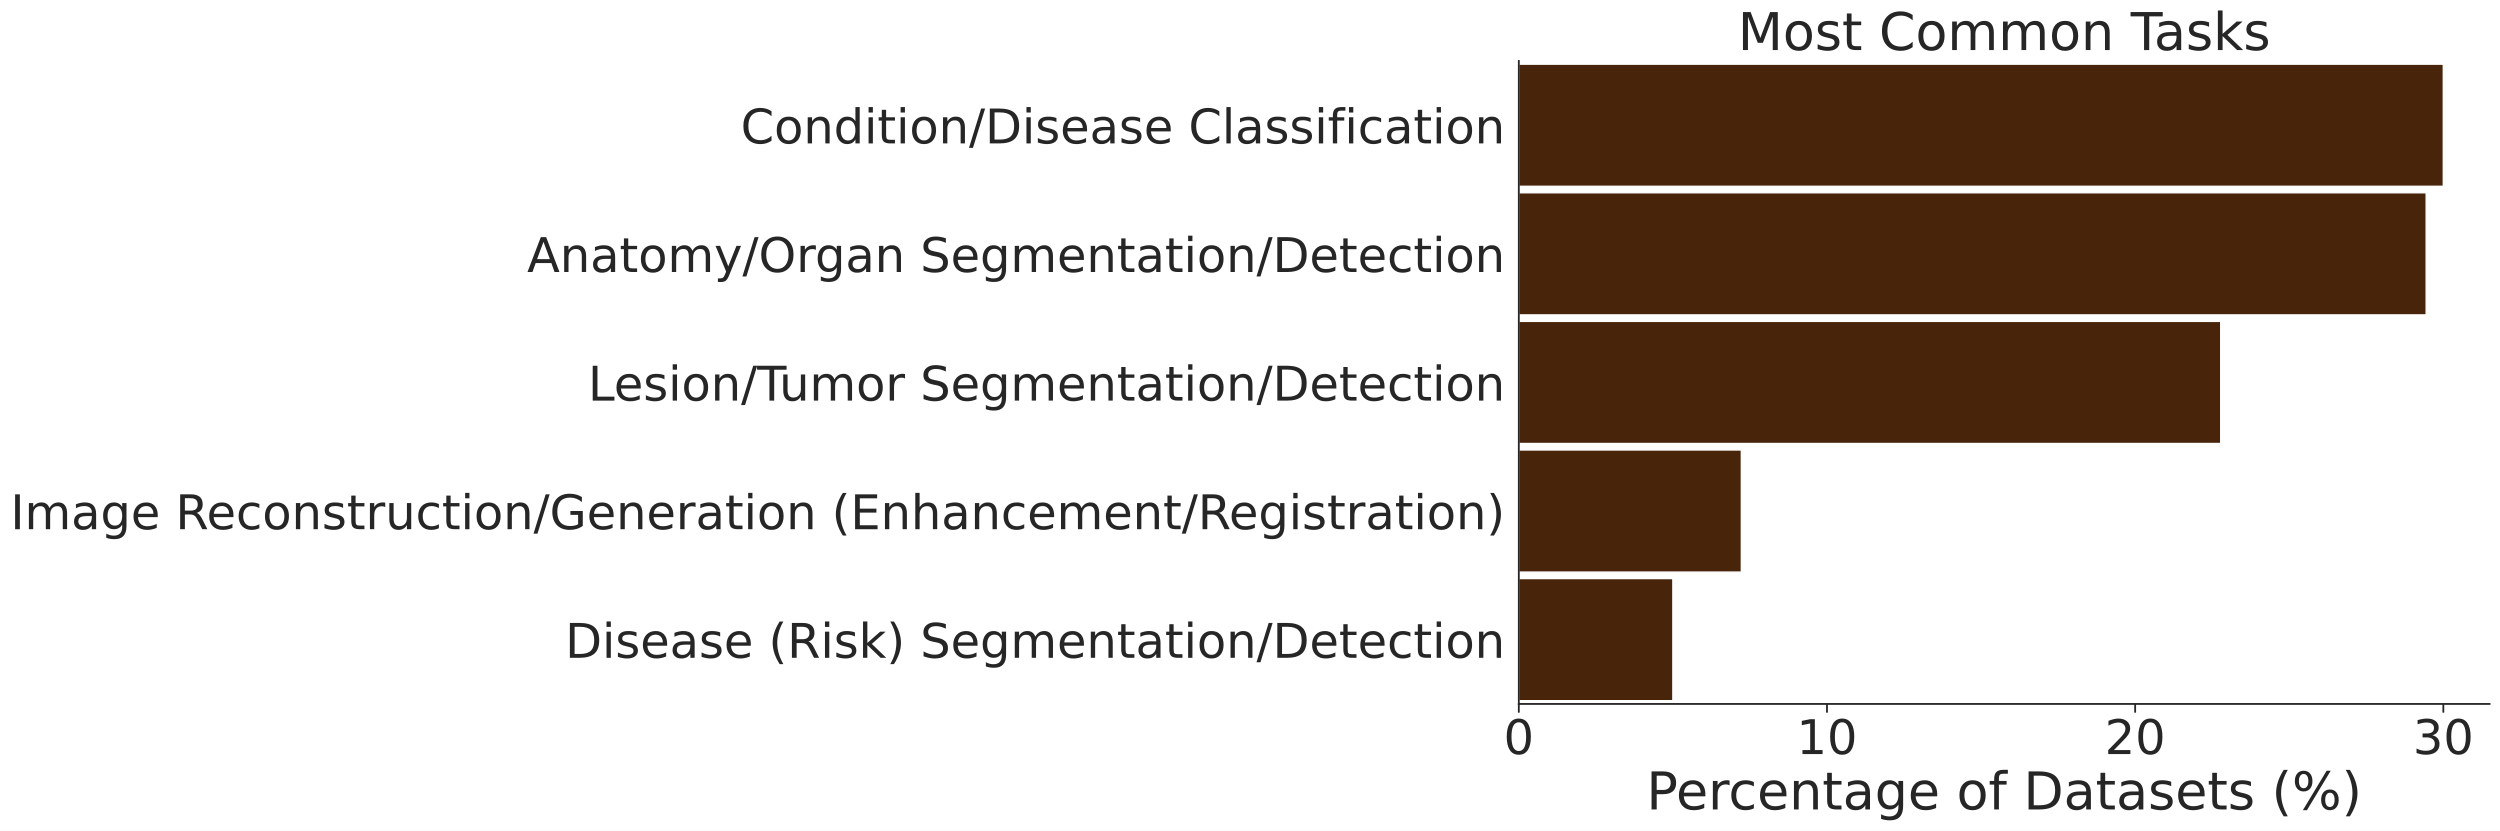
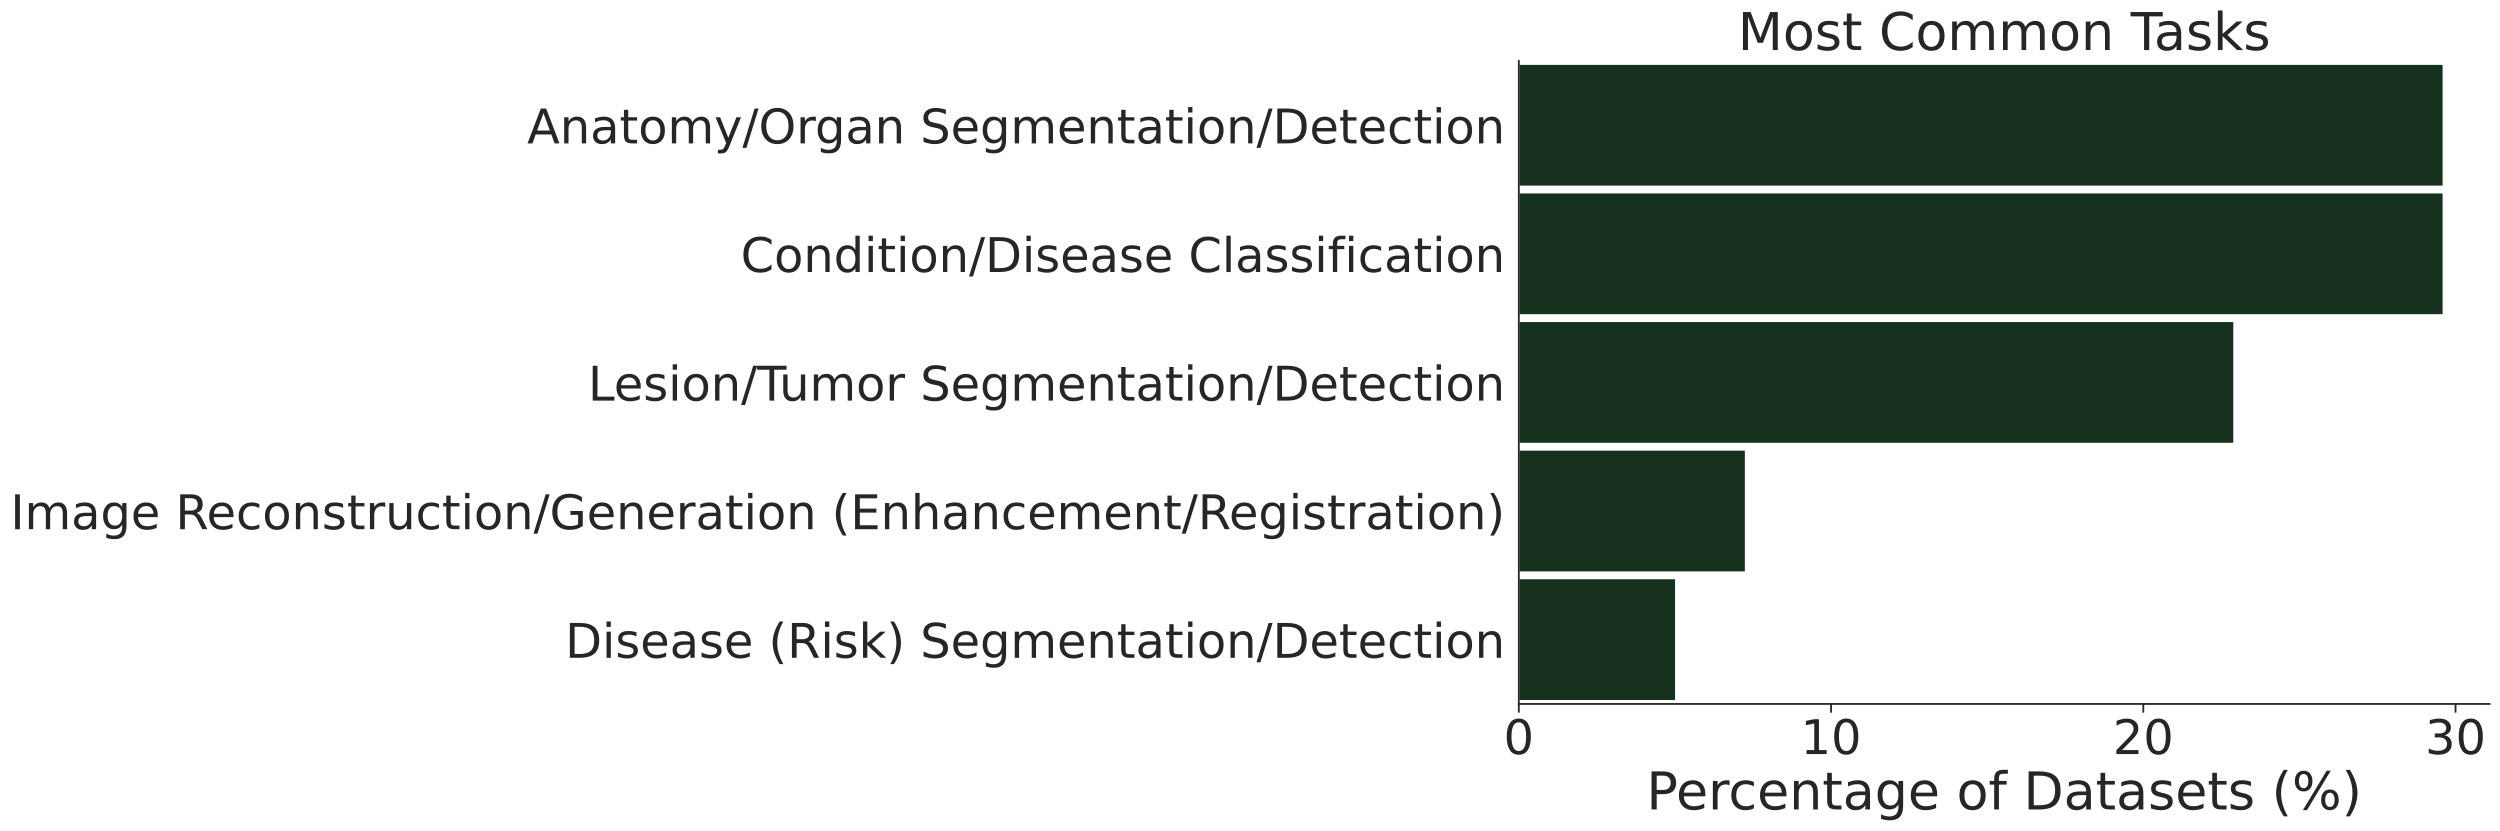
<svg xmlns="http://www.w3.org/2000/svg" xmlns:xlink="http://www.w3.org/1999/xlink" width="1724.435pt" height="573.04pt" viewBox="0 0 1724.435 573.04" version="1.1">
  <defs>
    <style type="text/css">*{stroke-linejoin: round; stroke-linecap: butt}</style>
  </defs>
  <g id="figure_1">
    <g id="patch_1">
      <path d="M -0 573.04  L 1724.435 573.04  L 1724.435 0  L -0 0  z " style="fill: #ffffff" />
    </g>
    <g id="axes_1">
      <g id="patch_2">
        <path d="M 1047.635 485.561  L 1717.235 485.561  L 1717.235 42.041  L 1047.635 42.041  z " style="fill: #ffffff" />
      </g>
      <g id="matplotlib.axis_1">
        <g id="xtick_1">
          <g id="line2d_1">
            <defs>
-               <path id="m88a87a1828" d="M 0 0  L 0 6  " style="stroke: #262626; stroke-width: 1.25" />
+               <path id="m3daeae4d17" d="M 0 0  L 0 6  " style="stroke: #262626; stroke-width: 1.25" />
            </defs>
            <g>
-               <use xlink:href="#m88a87a1828" x="1047.635" y="485.561" style="fill: #262626; stroke: #262626; stroke-width: 1.25" />
+               <use xlink:href="#m3daeae4d17" x="1047.635" y="485.561" style="fill: #262626; stroke: #262626; stroke-width: 1.25" />
            </g>
          </g>
          <g id="text_1">
            <g style="fill: #262626" transform="translate(1037.137 520.1361) scale(0.33 -0.33)">
              <defs>
                <path id="DejaVuSans-30" d="M 2034 4250  Q 1547 4250 1301 3770  Q 1056 3291 1056 2328  Q 1056 1369 1301 889  Q 1547 409 2034 409  Q 2525 409 2770 889  Q 3016 1369 3016 2328  Q 3016 3291 2770 3770  Q 2525 4250 2034 4250  z M 2034 4750  Q 2819 4750 3233 4129  Q 3647 3509 3647 2328  Q 3647 1150 3233 529  Q 2819 -91 2034 -91  Q 1250 -91 836 529  Q 422 1150 422 2328  Q 422 3509 836 4129  Q 1250 4750 2034 4750  z " transform="scale(0.015625)" />
              </defs>
              <use xlink:href="#DejaVuSans-30" />
            </g>
          </g>
        </g>
        <g id="xtick_2">
          <g id="line2d_2">
            <g>
-               <use xlink:href="#m88a87a1828" x="1260.207" y="485.561" style="fill: #262626; stroke: #262626; stroke-width: 1.25" />
+               <use xlink:href="#m3daeae4d17" x="1263.014" y="485.561" style="fill: #262626; stroke: #262626; stroke-width: 1.25" />
            </g>
          </g>
          <g id="text_2">
-             <g style="fill: #262626" transform="translate(1239.211 520.1361) scale(0.33 -0.33)">
+             <g style="fill: #262626" transform="translate(1242.018 520.1361) scale(0.33 -0.33)">
              <defs>
                <path id="DejaVuSans-31" d="M 794 531  L 1825 531  L 1825 4091  L 703 3866  L 703 4441  L 1819 4666  L 2450 4666  L 2450 531  L 3481 531  L 3481 0  L 794 0  L 794 531  z " transform="scale(0.015625)" />
              </defs>
              <use xlink:href="#DejaVuSans-31" />
              <use xlink:href="#DejaVuSans-30" x="63.623" />
            </g>
          </g>
        </g>
        <g id="xtick_3">
          <g id="line2d_3">
            <g>
-               <use xlink:href="#m88a87a1828" x="1472.778" y="485.561" style="fill: #262626; stroke: #262626; stroke-width: 1.25" />
+               <use xlink:href="#m3daeae4d17" x="1478.393" y="485.561" style="fill: #262626; stroke: #262626; stroke-width: 1.25" />
            </g>
          </g>
          <g id="text_3">
-             <g style="fill: #262626" transform="translate(1451.782 520.1361) scale(0.33 -0.33)">
+             <g style="fill: #262626" transform="translate(1457.397 520.1361) scale(0.33 -0.33)">
              <defs>
                <path id="DejaVuSans-32" d="M 1228 531  L 3431 531  L 3431 0  L 469 0  L 469 531  Q 828 903 1448 1529  Q 2069 2156 2228 2338  Q 2531 2678 2651 2914  Q 2772 3150 2772 3378  Q 2772 3750 2511 3984  Q 2250 4219 1831 4219  Q 1534 4219 1204 4116  Q 875 4013 500 3803  L 500 4441  Q 881 4594 1212 4672  Q 1544 4750 1819 4750  Q 2544 4750 2975 4387  Q 3406 4025 3406 3419  Q 3406 3131 3298 2873  Q 3191 2616 2906 2266  Q 2828 2175 2409 1742  Q 1991 1309 1228 531  z " transform="scale(0.015625)" />
              </defs>
              <use xlink:href="#DejaVuSans-32" />
              <use xlink:href="#DejaVuSans-30" x="63.623" />
            </g>
          </g>
        </g>
        <g id="xtick_4">
          <g id="line2d_4">
            <g>
-               <use xlink:href="#m88a87a1828" x="1685.35" y="485.561" style="fill: #262626; stroke: #262626; stroke-width: 1.25" />
+               <use xlink:href="#m3daeae4d17" x="1693.772" y="485.561" style="fill: #262626; stroke: #262626; stroke-width: 1.25" />
            </g>
          </g>
          <g id="text_4">
-             <g style="fill: #262626" transform="translate(1664.354 520.1361) scale(0.33 -0.33)">
+             <g style="fill: #262626" transform="translate(1672.776 520.1361) scale(0.33 -0.33)">
              <defs>
                <path id="DejaVuSans-33" d="M 2597 2516  Q 3050 2419 3304 2112  Q 3559 1806 3559 1356  Q 3559 666 3084 287  Q 2609 -91 1734 -91  Q 1441 -91 1130 -33  Q 819 25 488 141  L 488 750  Q 750 597 1062 519  Q 1375 441 1716 441  Q 2309 441 2620 675  Q 2931 909 2931 1356  Q 2931 1769 2642 2001  Q 2353 2234 1838 2234  L 1294 2234  L 1294 2753  L 1863 2753  Q 2328 2753 2575 2939  Q 2822 3125 2822 3475  Q 2822 3834 2567 4026  Q 2313 4219 1838 4219  Q 1578 4219 1281 4162  Q 984 4106 628 3988  L 628 4550  Q 988 4650 1302 4700  Q 1616 4750 1894 4750  Q 2613 4750 3031 4423  Q 3450 4097 3450 3541  Q 3450 3153 3228 2886  Q 3006 2619 2597 2516  z " transform="scale(0.015625)" />
              </defs>
              <use xlink:href="#DejaVuSans-33" />
              <use xlink:href="#DejaVuSans-30" x="63.623" />
            </g>
          </g>
        </g>
        <g id="text_5">
          <g style="fill: #262626" transform="translate(1135.67 558.3534) scale(0.36 -0.36)">
            <defs>
              <path id="DejaVuSans-50" d="M 1259 4147  L 1259 2394  L 2053 2394  Q 2494 2394 2734 2622  Q 2975 2850 2975 3272  Q 2975 3691 2734 3919  Q 2494 4147 2053 4147  L 1259 4147  z M 628 4666  L 2053 4666  Q 2838 4666 3239 4311  Q 3641 3956 3641 3272  Q 3641 2581 3239 2228  Q 2838 1875 2053 1875  L 1259 1875  L 1259 0  L 628 0  L 628 4666  z " transform="scale(0.015625)" />
              <path id="DejaVuSans-65" d="M 3597 1894  L 3597 1613  L 953 1613  Q 991 1019 1311 708  Q 1631 397 2203 397  Q 2534 397 2845 478  Q 3156 559 3463 722  L 3463 178  Q 3153 47 2828 -22  Q 2503 -91 2169 -91  Q 1331 -91 842 396  Q 353 884 353 1716  Q 353 2575 817 3079  Q 1281 3584 2069 3584  Q 2775 3584 3186 3129  Q 3597 2675 3597 1894  z M 3022 2063  Q 3016 2534 2758 2815  Q 2500 3097 2075 3097  Q 1594 3097 1305 2825  Q 1016 2553 972 2059  L 3022 2063  z " transform="scale(0.015625)" />
              <path id="DejaVuSans-72" d="M 2631 2963  Q 2534 3019 2420 3045  Q 2306 3072 2169 3072  Q 1681 3072 1420 2755  Q 1159 2438 1159 1844  L 1159 0  L 581 0  L 581 3500  L 1159 3500  L 1159 2956  Q 1341 3275 1631 3429  Q 1922 3584 2338 3584  Q 2397 3584 2469 3576  Q 2541 3569 2628 3553  L 2631 2963  z " transform="scale(0.015625)" />
              <path id="DejaVuSans-63" d="M 3122 3366  L 3122 2828  Q 2878 2963 2633 3030  Q 2388 3097 2138 3097  Q 1578 3097 1268 2742  Q 959 2388 959 1747  Q 959 1106 1268 751  Q 1578 397 2138 397  Q 2388 397 2633 464  Q 2878 531 3122 666  L 3122 134  Q 2881 22 2623 -34  Q 2366 -91 2075 -91  Q 1284 -91 818 406  Q 353 903 353 1747  Q 353 2603 823 3093  Q 1294 3584 2113 3584  Q 2378 3584 2631 3529  Q 2884 3475 3122 3366  z " transform="scale(0.015625)" />
              <path id="DejaVuSans-6e" d="M 3513 2113  L 3513 0  L 2938 0  L 2938 2094  Q 2938 2591 2744 2837  Q 2550 3084 2163 3084  Q 1697 3084 1428 2787  Q 1159 2491 1159 1978  L 1159 0  L 581 0  L 581 3500  L 1159 3500  L 1159 2956  Q 1366 3272 1645 3428  Q 1925 3584 2291 3584  Q 2894 3584 3203 3211  Q 3513 2838 3513 2113  z " transform="scale(0.015625)" />
              <path id="DejaVuSans-74" d="M 1172 4494  L 1172 3500  L 2356 3500  L 2356 3053  L 1172 3053  L 1172 1153  Q 1172 725 1289 603  Q 1406 481 1766 481  L 2356 481  L 2356 0  L 1766 0  Q 1100 0 847 248  Q 594 497 594 1153  L 594 3053  L 172 3053  L 172 3500  L 594 3500  L 594 4494  L 1172 4494  z " transform="scale(0.015625)" />
              <path id="DejaVuSans-61" d="M 2194 1759  Q 1497 1759 1228 1600  Q 959 1441 959 1056  Q 959 750 1161 570  Q 1363 391 1709 391  Q 2188 391 2477 730  Q 2766 1069 2766 1631  L 2766 1759  L 2194 1759  z M 3341 1997  L 3341 0  L 2766 0  L 2766 531  Q 2569 213 2275 61  Q 1981 -91 1556 -91  Q 1019 -91 701 211  Q 384 513 384 1019  Q 384 1609 779 1909  Q 1175 2209 1959 2209  L 2766 2209  L 2766 2266  Q 2766 2663 2505 2880  Q 2244 3097 1772 3097  Q 1472 3097 1187 3025  Q 903 2953 641 2809  L 641 3341  Q 956 3463 1253 3523  Q 1550 3584 1831 3584  Q 2591 3584 2966 3190  Q 3341 2797 3341 1997  z " transform="scale(0.015625)" />
              <path id="DejaVuSans-67" d="M 2906 1791  Q 2906 2416 2648 2759  Q 2391 3103 1925 3103  Q 1463 3103 1205 2759  Q 947 2416 947 1791  Q 947 1169 1205 825  Q 1463 481 1925 481  Q 2391 481 2648 825  Q 2906 1169 2906 1791  z M 3481 434  Q 3481 -459 3084 -895  Q 2688 -1331 1869 -1331  Q 1566 -1331 1297 -1286  Q 1028 -1241 775 -1147  L 775 -588  Q 1028 -725 1275 -790  Q 1522 -856 1778 -856  Q 2344 -856 2625 -561  Q 2906 -266 2906 331  L 2906 616  Q 2728 306 2450 153  Q 2172 0 1784 0  Q 1141 0 747 490  Q 353 981 353 1791  Q 353 2603 747 3093  Q 1141 3584 1784 3584  Q 2172 3584 2450 3431  Q 2728 3278 2906 2969  L 2906 3500  L 3481 3500  L 3481 434  z " transform="scale(0.015625)" />
              <path id="DejaVuSans-20" transform="scale(0.015625)" />
              <path id="DejaVuSans-6f" d="M 1959 3097  Q 1497 3097 1228 2736  Q 959 2375 959 1747  Q 959 1119 1226 758  Q 1494 397 1959 397  Q 2419 397 2687 759  Q 2956 1122 2956 1747  Q 2956 2369 2687 2733  Q 2419 3097 1959 3097  z M 1959 3584  Q 2709 3584 3137 3096  Q 3566 2609 3566 1747  Q 3566 888 3137 398  Q 2709 -91 1959 -91  Q 1206 -91 779 398  Q 353 888 353 1747  Q 353 2609 779 3096  Q 1206 3584 1959 3584  z " transform="scale(0.015625)" />
              <path id="DejaVuSans-66" d="M 2375 4863  L 2375 4384  L 1825 4384  Q 1516 4384 1395 4259  Q 1275 4134 1275 3809  L 1275 3500  L 2222 3500  L 2222 3053  L 1275 3053  L 1275 0  L 697 0  L 697 3053  L 147 3053  L 147 3500  L 697 3500  L 697 3744  Q 697 4328 969 4595  Q 1241 4863 1831 4863  L 2375 4863  z " transform="scale(0.015625)" />
              <path id="DejaVuSans-44" d="M 1259 4147  L 1259 519  L 2022 519  Q 2988 519 3436 956  Q 3884 1394 3884 2338  Q 3884 3275 3436 3711  Q 2988 4147 2022 4147  L 1259 4147  z M 628 4666  L 1925 4666  Q 3281 4666 3915 4102  Q 4550 3538 4550 2338  Q 4550 1131 3912 565  Q 3275 0 1925 0  L 628 0  L 628 4666  z " transform="scale(0.015625)" />
              <path id="DejaVuSans-73" d="M 2834 3397  L 2834 2853  Q 2591 2978 2328 3040  Q 2066 3103 1784 3103  Q 1356 3103 1142 2972  Q 928 2841 928 2578  Q 928 2378 1081 2264  Q 1234 2150 1697 2047  L 1894 2003  Q 2506 1872 2764 1633  Q 3022 1394 3022 966  Q 3022 478 2636 193  Q 2250 -91 1575 -91  Q 1294 -91 989 -36  Q 684 19 347 128  L 347 722  Q 666 556 975 473  Q 1284 391 1588 391  Q 1994 391 2212 530  Q 2431 669 2431 922  Q 2431 1156 2273 1281  Q 2116 1406 1581 1522  L 1381 1569  Q 847 1681 609 1914  Q 372 2147 372 2553  Q 372 3047 722 3315  Q 1072 3584 1716 3584  Q 2034 3584 2315 3537  Q 2597 3491 2834 3397  z " transform="scale(0.015625)" />
              <path id="DejaVuSans-28" d="M 1984 4856  Q 1566 4138 1362 3434  Q 1159 2731 1159 2009  Q 1159 1288 1364 580  Q 1569 -128 1984 -844  L 1484 -844  Q 1016 -109 783 600  Q 550 1309 550 2009  Q 550 2706 781 3412  Q 1013 4119 1484 4856  L 1984 4856  z " transform="scale(0.015625)" />
              <path id="DejaVuSans-25" d="M 4653 2053  Q 4381 2053 4226 1822  Q 4072 1591 4072 1178  Q 4072 772 4226 539  Q 4381 306 4653 306  Q 4919 306 5073 539  Q 5228 772 5228 1178  Q 5228 1588 5073 1820  Q 4919 2053 4653 2053  z M 4653 2450  Q 5147 2450 5437 2106  Q 5728 1763 5728 1178  Q 5728 594 5436 251  Q 5144 -91 4653 -91  Q 4153 -91 3862 251  Q 3572 594 3572 1178  Q 3572 1766 3864 2108  Q 4156 2450 4653 2450  z M 1428 4353  Q 1159 4353 1004 4120  Q 850 3888 850 3481  Q 850 3069 1003 2837  Q 1156 2606 1428 2606  Q 1700 2606 1854 2837  Q 2009 3069 2009 3481  Q 2009 3884 1853 4118  Q 1697 4353 1428 4353  z M 4250 4750  L 4750 4750  L 1831 -91  L 1331 -91  L 4250 4750  z M 1428 4750  Q 1922 4750 2215 4408  Q 2509 4066 2509 3481  Q 2509 2891 2217 2550  Q 1925 2209 1428 2209  Q 931 2209 642 2551  Q 353 2894 353 3481  Q 353 4063 643 4406  Q 934 4750 1428 4750  z " transform="scale(0.015625)" />
              <path id="DejaVuSans-29" d="M 513 4856  L 1013 4856  Q 1481 4119 1714 3412  Q 1947 2706 1947 2009  Q 1947 1309 1714 600  Q 1481 -109 1013 -844  L 513 -844  Q 928 -128 1133 580  Q 1338 1288 1338 2009  Q 1338 2731 1133 3434  Q 928 4138 513 4856  z " transform="scale(0.015625)" />
            </defs>
            <use xlink:href="#DejaVuSans-50" />
            <use xlink:href="#DejaVuSans-65" x="56.678" />
            <use xlink:href="#DejaVuSans-72" x="118.201" />
            <use xlink:href="#DejaVuSans-63" x="157.064" />
            <use xlink:href="#DejaVuSans-65" x="212.045" />
            <use xlink:href="#DejaVuSans-6e" x="273.568" />
            <use xlink:href="#DejaVuSans-74" x="336.947" />
            <use xlink:href="#DejaVuSans-61" x="376.156" />
            <use xlink:href="#DejaVuSans-67" x="437.436" />
            <use xlink:href="#DejaVuSans-65" x="500.912" />
            <use xlink:href="#DejaVuSans-20" x="562.436" />
            <use xlink:href="#DejaVuSans-6f" x="594.223" />
            <use xlink:href="#DejaVuSans-66" x="655.404" />
            <use xlink:href="#DejaVuSans-20" x="690.609" />
            <use xlink:href="#DejaVuSans-44" x="722.396" />
            <use xlink:href="#DejaVuSans-61" x="799.398" />
            <use xlink:href="#DejaVuSans-74" x="860.678" />
            <use xlink:href="#DejaVuSans-61" x="899.887" />
            <use xlink:href="#DejaVuSans-73" x="961.166" />
            <use xlink:href="#DejaVuSans-65" x="1013.266" />
            <use xlink:href="#DejaVuSans-74" x="1074.789" />
            <use xlink:href="#DejaVuSans-73" x="1113.998" />
            <use xlink:href="#DejaVuSans-20" x="1166.098" />
            <use xlink:href="#DejaVuSans-28" x="1197.885" />
            <use xlink:href="#DejaVuSans-25" x="1236.898" />
            <use xlink:href="#DejaVuSans-29" x="1331.918" />
          </g>
        </g>
      </g>
      <g id="matplotlib.axis_2">
        <g id="ytick_1">
          <g id="text_6">
-             <g style="fill: #262626" transform="translate(510.9141 98.93067) scale(0.33 -0.33)">
-               <defs>
-                 <path id="DejaVuSans-43" d="M 4122 4306  L 4122 3641  Q 3803 3938 3442 4084  Q 3081 4231 2675 4231  Q 1875 4231 1450 3742  Q 1025 3253 1025 2328  Q 1025 1406 1450 917  Q 1875 428 2675 428  Q 3081 428 3442 575  Q 3803 722 4122 1019  L 4122 359  Q 3791 134 3420 21  Q 3050 -91 2638 -91  Q 1578 -91 968 557  Q 359 1206 359 2328  Q 359 3453 968 4101  Q 1578 4750 2638 4750  Q 3056 4750 3426 4639  Q 3797 4528 4122 4306  z " transform="scale(0.015625)" />
-                 <path id="DejaVuSans-64" d="M 2906 2969  L 2906 4863  L 3481 4863  L 3481 0  L 2906 0  L 2906 525  Q 2725 213 2448 61  Q 2172 -91 1784 -91  Q 1150 -91 751 415  Q 353 922 353 1747  Q 353 2572 751 3078  Q 1150 3584 1784 3584  Q 2172 3584 2448 3432  Q 2725 3281 2906 2969  z M 947 1747  Q 947 1113 1208 752  Q 1469 391 1925 391  Q 2381 391 2643 752  Q 2906 1113 2906 1747  Q 2906 2381 2643 2742  Q 2381 3103 1925 3103  Q 1469 3103 1208 2742  Q 947 2381 947 1747  z " transform="scale(0.015625)" />
-                 <path id="DejaVuSans-69" d="M 603 3500  L 1178 3500  L 1178 0  L 603 0  L 603 3500  z M 603 4863  L 1178 4863  L 1178 4134  L 603 4134  L 603 4863  z " transform="scale(0.015625)" />
-                 <path id="DejaVuSans-2f" d="M 1625 4666  L 2156 4666  L 531 -594  L 0 -594  L 1625 4666  z " transform="scale(0.015625)" />
-                 <path id="DejaVuSans-6c" d="M 603 4863  L 1178 4863  L 1178 0  L 603 0  L 603 4863  z " transform="scale(0.015625)" />
-               </defs>
-               <use xlink:href="#DejaVuSans-43" />
-               <use xlink:href="#DejaVuSans-6f" x="69.824" />
-               <use xlink:href="#DejaVuSans-6e" x="131.006" />
-               <use xlink:href="#DejaVuSans-64" x="194.385" />
-               <use xlink:href="#DejaVuSans-69" x="257.861" />
-               <use xlink:href="#DejaVuSans-74" x="285.645" />
-               <use xlink:href="#DejaVuSans-69" x="324.854" />
-               <use xlink:href="#DejaVuSans-6f" x="352.637" />
-               <use xlink:href="#DejaVuSans-6e" x="413.818" />
-               <use xlink:href="#DejaVuSans-2f" x="477.197" />
-               <use xlink:href="#DejaVuSans-44" x="510.889" />
-               <use xlink:href="#DejaVuSans-69" x="587.891" />
-               <use xlink:href="#DejaVuSans-73" x="615.674" />
-               <use xlink:href="#DejaVuSans-65" x="667.773" />
-               <use xlink:href="#DejaVuSans-61" x="729.297" />
-               <use xlink:href="#DejaVuSans-73" x="790.576" />
-               <use xlink:href="#DejaVuSans-65" x="842.676" />
-               <use xlink:href="#DejaVuSans-20" x="904.199" />
-               <use xlink:href="#DejaVuSans-43" x="935.986" />
-               <use xlink:href="#DejaVuSans-6c" x="1005.811" />
-               <use xlink:href="#DejaVuSans-61" x="1033.594" />
-               <use xlink:href="#DejaVuSans-73" x="1094.873" />
-               <use xlink:href="#DejaVuSans-73" x="1146.973" />
-               <use xlink:href="#DejaVuSans-69" x="1199.072" />
-               <use xlink:href="#DejaVuSans-66" x="1226.855" />
-               <use xlink:href="#DejaVuSans-69" x="1262.061" />
-               <use xlink:href="#DejaVuSans-63" x="1289.844" />
-               <use xlink:href="#DejaVuSans-61" x="1344.824" />
-               <use xlink:href="#DejaVuSans-74" x="1406.104" />
-               <use xlink:href="#DejaVuSans-69" x="1445.312" />
-               <use xlink:href="#DejaVuSans-6f" x="1473.096" />
-               <use xlink:href="#DejaVuSans-6e" x="1534.277" />
-             </g>
-           </g>
-         </g>
-         <g id="ytick_2">
-           <g id="text_7">
-             <g style="fill: #262626" transform="translate(363.5948 187.6347) scale(0.33 -0.33)">
+             <g style="fill: #262626" transform="translate(363.5948 98.93067) scale(0.33 -0.33)">
              <defs>
                <path id="DejaVuSans-41" d="M 2188 4044  L 1331 1722  L 3047 1722  L 2188 4044  z M 1831 4666  L 2547 4666  L 4325 0  L 3669 0  L 3244 1197  L 1141 1197  L 716 0  L 50 0  L 1831 4666  z " transform="scale(0.015625)" />
                <path id="DejaVuSans-6d" d="M 3328 2828  Q 3544 3216 3844 3400  Q 4144 3584 4550 3584  Q 5097 3584 5394 3201  Q 5691 2819 5691 2113  L 5691 0  L 5113 0  L 5113 2094  Q 5113 2597 4934 2840  Q 4756 3084 4391 3084  Q 3944 3084 3684 2787  Q 3425 2491 3425 1978  L 3425 0  L 2847 0  L 2847 2094  Q 2847 2600 2669 2842  Q 2491 3084 2119 3084  Q 1678 3084 1418 2786  Q 1159 2488 1159 1978  L 1159 0  L 581 0  L 581 3500  L 1159 3500  L 1159 2956  Q 1356 3278 1631 3431  Q 1906 3584 2284 3584  Q 2666 3584 2933 3390  Q 3200 3197 3328 2828  z " transform="scale(0.015625)" />
                <path id="DejaVuSans-79" d="M 2059 -325  Q 1816 -950 1584 -1140  Q 1353 -1331 966 -1331  L 506 -1331  L 506 -850  L 844 -850  Q 1081 -850 1212 -737  Q 1344 -625 1503 -206  L 1606 56  L 191 3500  L 800 3500  L 1894 763  L 2988 3500  L 3597 3500  L 2059 -325  z " transform="scale(0.015625)" />
+                 <path id="DejaVuSans-2f" d="M 1625 4666  L 2156 4666  L 531 -594  L 0 -594  L 1625 4666  z " transform="scale(0.015625)" />
                <path id="DejaVuSans-4f" d="M 2522 4238  Q 1834 4238 1429 3725  Q 1025 3213 1025 2328  Q 1025 1447 1429 934  Q 1834 422 2522 422  Q 3209 422 3611 934  Q 4013 1447 4013 2328  Q 4013 3213 3611 3725  Q 3209 4238 2522 4238  z M 2522 4750  Q 3503 4750 4090 4092  Q 4678 3434 4678 2328  Q 4678 1225 4090 567  Q 3503 -91 2522 -91  Q 1538 -91 948 565  Q 359 1222 359 2328  Q 359 3434 948 4092  Q 1538 4750 2522 4750  z " transform="scale(0.015625)" />
                <path id="DejaVuSans-53" d="M 3425 4513  L 3425 3897  Q 3066 4069 2747 4153  Q 2428 4238 2131 4238  Q 1616 4238 1336 4038  Q 1056 3838 1056 3469  Q 1056 3159 1242 3001  Q 1428 2844 1947 2747  L 2328 2669  Q 3034 2534 3370 2195  Q 3706 1856 3706 1288  Q 3706 609 3251 259  Q 2797 -91 1919 -91  Q 1588 -91 1214 -16  Q 841 59 441 206  L 441 856  Q 825 641 1194 531  Q 1563 422 1919 422  Q 2459 422 2753 634  Q 3047 847 3047 1241  Q 3047 1584 2836 1778  Q 2625 1972 2144 2069  L 1759 2144  Q 1053 2284 737 2584  Q 422 2884 422 3419  Q 422 4038 858 4394  Q 1294 4750 2059 4750  Q 2388 4750 2728 4690  Q 3069 4631 3425 4513  z " transform="scale(0.015625)" />
+                 <path id="DejaVuSans-69" d="M 603 3500  L 1178 3500  L 1178 0  L 603 0  L 603 3500  z M 603 4863  L 1178 4863  L 1178 4134  L 603 4134  L 603 4863  z " transform="scale(0.015625)" />
              </defs>
              <use xlink:href="#DejaVuSans-41" />
              <use xlink:href="#DejaVuSans-6e" x="68.408" />
              <use xlink:href="#DejaVuSans-61" x="131.787" />
              <use xlink:href="#DejaVuSans-74" x="193.066" />
              <use xlink:href="#DejaVuSans-6f" x="232.275" />
              <use xlink:href="#DejaVuSans-6d" x="293.457" />
              <use xlink:href="#DejaVuSans-79" x="390.869" />
              <use xlink:href="#DejaVuSans-2f" x="450.049" />
              <use xlink:href="#DejaVuSans-4f" x="483.74" />
              <use xlink:href="#DejaVuSans-72" x="562.451" />
              <use xlink:href="#DejaVuSans-67" x="601.814" />
              <use xlink:href="#DejaVuSans-61" x="665.291" />
              <use xlink:href="#DejaVuSans-6e" x="726.57" />
              <use xlink:href="#DejaVuSans-20" x="789.949" />
              <use xlink:href="#DejaVuSans-53" x="821.736" />
              <use xlink:href="#DejaVuSans-65" x="885.213" />
              <use xlink:href="#DejaVuSans-67" x="946.736" />
              <use xlink:href="#DejaVuSans-6d" x="1010.213" />
              <use xlink:href="#DejaVuSans-65" x="1107.625" />
              <use xlink:href="#DejaVuSans-6e" x="1169.148" />
              <use xlink:href="#DejaVuSans-74" x="1232.527" />
              <use xlink:href="#DejaVuSans-61" x="1271.736" />
              <use xlink:href="#DejaVuSans-74" x="1333.016" />
              <use xlink:href="#DejaVuSans-69" x="1372.225" />
              <use xlink:href="#DejaVuSans-6f" x="1400.008" />
              <use xlink:href="#DejaVuSans-6e" x="1461.189" />
              <use xlink:href="#DejaVuSans-2f" x="1524.568" />
              <use xlink:href="#DejaVuSans-44" x="1558.26" />
              <use xlink:href="#DejaVuSans-65" x="1635.262" />
              <use xlink:href="#DejaVuSans-74" x="1696.785" />
              <use xlink:href="#DejaVuSans-65" x="1735.994" />
              <use xlink:href="#DejaVuSans-63" x="1797.518" />
              <use xlink:href="#DejaVuSans-74" x="1852.498" />
              <use xlink:href="#DejaVuSans-69" x="1891.707" />
              <use xlink:href="#DejaVuSans-6f" x="1919.49" />
              <use xlink:href="#DejaVuSans-6e" x="1980.672" />
+             </g>
+           </g>
+         </g>
+         <g id="ytick_2">
+           <g id="text_7">
+             <g style="fill: #262626" transform="translate(510.9141 187.6347) scale(0.33 -0.33)">
+               <defs>
+                 <path id="DejaVuSans-43" d="M 4122 4306  L 4122 3641  Q 3803 3938 3442 4084  Q 3081 4231 2675 4231  Q 1875 4231 1450 3742  Q 1025 3253 1025 2328  Q 1025 1406 1450 917  Q 1875 428 2675 428  Q 3081 428 3442 575  Q 3803 722 4122 1019  L 4122 359  Q 3791 134 3420 21  Q 3050 -91 2638 -91  Q 1578 -91 968 557  Q 359 1206 359 2328  Q 359 3453 968 4101  Q 1578 4750 2638 4750  Q 3056 4750 3426 4639  Q 3797 4528 4122 4306  z " transform="scale(0.015625)" />
+                 <path id="DejaVuSans-64" d="M 2906 2969  L 2906 4863  L 3481 4863  L 3481 0  L 2906 0  L 2906 525  Q 2725 213 2448 61  Q 2172 -91 1784 -91  Q 1150 -91 751 415  Q 353 922 353 1747  Q 353 2572 751 3078  Q 1150 3584 1784 3584  Q 2172 3584 2448 3432  Q 2725 3281 2906 2969  z M 947 1747  Q 947 1113 1208 752  Q 1469 391 1925 391  Q 2381 391 2643 752  Q 2906 1113 2906 1747  Q 2906 2381 2643 2742  Q 2381 3103 1925 3103  Q 1469 3103 1208 2742  Q 947 2381 947 1747  z " transform="scale(0.015625)" />
+                 <path id="DejaVuSans-6c" d="M 603 4863  L 1178 4863  L 1178 0  L 603 0  L 603 4863  z " transform="scale(0.015625)" />
+               </defs>
+               <use xlink:href="#DejaVuSans-43" />
+               <use xlink:href="#DejaVuSans-6f" x="69.824" />
+               <use xlink:href="#DejaVuSans-6e" x="131.006" />
+               <use xlink:href="#DejaVuSans-64" x="194.385" />
+               <use xlink:href="#DejaVuSans-69" x="257.861" />
+               <use xlink:href="#DejaVuSans-74" x="285.645" />
+               <use xlink:href="#DejaVuSans-69" x="324.854" />
+               <use xlink:href="#DejaVuSans-6f" x="352.637" />
+               <use xlink:href="#DejaVuSans-6e" x="413.818" />
+               <use xlink:href="#DejaVuSans-2f" x="477.197" />
+               <use xlink:href="#DejaVuSans-44" x="510.889" />
+               <use xlink:href="#DejaVuSans-69" x="587.891" />
+               <use xlink:href="#DejaVuSans-73" x="615.674" />
+               <use xlink:href="#DejaVuSans-65" x="667.773" />
+               <use xlink:href="#DejaVuSans-61" x="729.297" />
+               <use xlink:href="#DejaVuSans-73" x="790.576" />
+               <use xlink:href="#DejaVuSans-65" x="842.676" />
+               <use xlink:href="#DejaVuSans-20" x="904.199" />
+               <use xlink:href="#DejaVuSans-43" x="935.986" />
+               <use xlink:href="#DejaVuSans-6c" x="1005.811" />
+               <use xlink:href="#DejaVuSans-61" x="1033.594" />
+               <use xlink:href="#DejaVuSans-73" x="1094.873" />
+               <use xlink:href="#DejaVuSans-73" x="1146.973" />
+               <use xlink:href="#DejaVuSans-69" x="1199.072" />
+               <use xlink:href="#DejaVuSans-66" x="1226.855" />
+               <use xlink:href="#DejaVuSans-69" x="1262.061" />
+               <use xlink:href="#DejaVuSans-63" x="1289.844" />
+               <use xlink:href="#DejaVuSans-61" x="1344.824" />
+               <use xlink:href="#DejaVuSans-74" x="1406.104" />
+               <use xlink:href="#DejaVuSans-69" x="1445.312" />
+               <use xlink:href="#DejaVuSans-6f" x="1473.096" />
+               <use xlink:href="#DejaVuSans-6e" x="1534.277" />
            </g>
          </g>
        </g>
        <g id="ytick_3">
          <g id="text_8">
            <g style="fill: #262626" transform="translate(405.6028 276.3387) scale(0.33 -0.33)">
              <defs>
                <path id="DejaVuSans-4c" d="M 628 4666  L 1259 4666  L 1259 531  L 3531 531  L 3531 0  L 628 0  L 628 4666  z " transform="scale(0.015625)" />
                <path id="DejaVuSans-54" d="M -19 4666  L 3928 4666  L 3928 4134  L 2272 4134  L 2272 0  L 1638 0  L 1638 4134  L -19 4134  L -19 4666  z " transform="scale(0.015625)" />
                <path id="DejaVuSans-75" d="M 544 1381  L 544 3500  L 1119 3500  L 1119 1403  Q 1119 906 1312 657  Q 1506 409 1894 409  Q 2359 409 2629 706  Q 2900 1003 2900 1516  L 2900 3500  L 3475 3500  L 3475 0  L 2900 0  L 2900 538  Q 2691 219 2414 64  Q 2138 -91 1772 -91  Q 1169 -91 856 284  Q 544 659 544 1381  z M 1991 3584  L 1991 3584  z " transform="scale(0.015625)" />
              </defs>
              <use xlink:href="#DejaVuSans-4c" />
              <use xlink:href="#DejaVuSans-65" x="53.963" />
              <use xlink:href="#DejaVuSans-73" x="115.486" />
              <use xlink:href="#DejaVuSans-69" x="167.586" />
              <use xlink:href="#DejaVuSans-6f" x="195.369" />
              <use xlink:href="#DejaVuSans-6e" x="256.551" />
              <use xlink:href="#DejaVuSans-2f" x="319.93" />
              <use xlink:href="#DejaVuSans-54" x="353.621" />
              <use xlink:href="#DejaVuSans-75" x="399.58" />
              <use xlink:href="#DejaVuSans-6d" x="462.959" />
              <use xlink:href="#DejaVuSans-6f" x="560.371" />
              <use xlink:href="#DejaVuSans-72" x="621.553" />
              <use xlink:href="#DejaVuSans-20" x="662.666" />
              <use xlink:href="#DejaVuSans-53" x="694.453" />
              <use xlink:href="#DejaVuSans-65" x="757.93" />
              <use xlink:href="#DejaVuSans-67" x="819.453" />
              <use xlink:href="#DejaVuSans-6d" x="882.93" />
              <use xlink:href="#DejaVuSans-65" x="980.342" />
              <use xlink:href="#DejaVuSans-6e" x="1041.865" />
              <use xlink:href="#DejaVuSans-74" x="1105.244" />
              <use xlink:href="#DejaVuSans-61" x="1144.453" />
              <use xlink:href="#DejaVuSans-74" x="1205.732" />
              <use xlink:href="#DejaVuSans-69" x="1244.941" />
              <use xlink:href="#DejaVuSans-6f" x="1272.725" />
              <use xlink:href="#DejaVuSans-6e" x="1333.906" />
              <use xlink:href="#DejaVuSans-2f" x="1397.285" />
              <use xlink:href="#DejaVuSans-44" x="1430.977" />
              <use xlink:href="#DejaVuSans-65" x="1507.979" />
              <use xlink:href="#DejaVuSans-74" x="1569.502" />
              <use xlink:href="#DejaVuSans-65" x="1608.711" />
              <use xlink:href="#DejaVuSans-63" x="1670.234" />
              <use xlink:href="#DejaVuSans-74" x="1725.215" />
              <use xlink:href="#DejaVuSans-69" x="1764.424" />
              <use xlink:href="#DejaVuSans-6f" x="1792.207" />
              <use xlink:href="#DejaVuSans-6e" x="1853.389" />
            </g>
          </g>
        </g>
        <g id="ytick_4">
          <g id="text_9">
            <g style="fill: #262626" transform="translate(7.2 365.0427) scale(0.33 -0.33)">
              <defs>
                <path id="DejaVuSans-49" d="M 628 4666  L 1259 4666  L 1259 0  L 628 0  L 628 4666  z " transform="scale(0.015625)" />
                <path id="DejaVuSans-52" d="M 2841 2188  Q 3044 2119 3236 1894  Q 3428 1669 3622 1275  L 4263 0  L 3584 0  L 2988 1197  Q 2756 1666 2539 1819  Q 2322 1972 1947 1972  L 1259 1972  L 1259 0  L 628 0  L 628 4666  L 2053 4666  Q 2853 4666 3247 4331  Q 3641 3997 3641 3322  Q 3641 2881 3436 2590  Q 3231 2300 2841 2188  z M 1259 4147  L 1259 2491  L 2053 2491  Q 2509 2491 2742 2702  Q 2975 2913 2975 3322  Q 2975 3731 2742 3939  Q 2509 4147 2053 4147  L 1259 4147  z " transform="scale(0.015625)" />
                <path id="DejaVuSans-47" d="M 3809 666  L 3809 1919  L 2778 1919  L 2778 2438  L 4434 2438  L 4434 434  Q 4069 175 3628 42  Q 3188 -91 2688 -91  Q 1594 -91 976 548  Q 359 1188 359 2328  Q 359 3472 976 4111  Q 1594 4750 2688 4750  Q 3144 4750 3555 4637  Q 3966 4525 4313 4306  L 4313 3634  Q 3963 3931 3569 4081  Q 3175 4231 2741 4231  Q 1884 4231 1454 3753  Q 1025 3275 1025 2328  Q 1025 1384 1454 906  Q 1884 428 2741 428  Q 3075 428 3337 486  Q 3600 544 3809 666  z " transform="scale(0.015625)" />
                <path id="DejaVuSans-45" d="M 628 4666  L 3578 4666  L 3578 4134  L 1259 4134  L 1259 2753  L 3481 2753  L 3481 2222  L 1259 2222  L 1259 531  L 3634 531  L 3634 0  L 628 0  L 628 4666  z " transform="scale(0.015625)" />
                <path id="DejaVuSans-68" d="M 3513 2113  L 3513 0  L 2938 0  L 2938 2094  Q 2938 2591 2744 2837  Q 2550 3084 2163 3084  Q 1697 3084 1428 2787  Q 1159 2491 1159 1978  L 1159 0  L 581 0  L 581 4863  L 1159 4863  L 1159 2956  Q 1366 3272 1645 3428  Q 1925 3584 2291 3584  Q 2894 3584 3203 3211  Q 3513 2838 3513 2113  z " transform="scale(0.015625)" />
              </defs>
              <use xlink:href="#DejaVuSans-49" />
              <use xlink:href="#DejaVuSans-6d" x="29.492" />
              <use xlink:href="#DejaVuSans-61" x="126.904" />
              <use xlink:href="#DejaVuSans-67" x="188.184" />
              <use xlink:href="#DejaVuSans-65" x="251.66" />
              <use xlink:href="#DejaVuSans-20" x="313.184" />
              <use xlink:href="#DejaVuSans-52" x="344.971" />
              <use xlink:href="#DejaVuSans-65" x="409.953" />
              <use xlink:href="#DejaVuSans-63" x="471.477" />
              <use xlink:href="#DejaVuSans-6f" x="526.457" />
              <use xlink:href="#DejaVuSans-6e" x="587.639" />
              <use xlink:href="#DejaVuSans-73" x="651.018" />
              <use xlink:href="#DejaVuSans-74" x="703.117" />
              <use xlink:href="#DejaVuSans-72" x="742.326" />
              <use xlink:href="#DejaVuSans-75" x="783.439" />
              <use xlink:href="#DejaVuSans-63" x="846.818" />
              <use xlink:href="#DejaVuSans-74" x="901.799" />
              <use xlink:href="#DejaVuSans-69" x="941.008" />
              <use xlink:href="#DejaVuSans-6f" x="968.791" />
              <use xlink:href="#DejaVuSans-6e" x="1029.973" />
              <use xlink:href="#DejaVuSans-2f" x="1093.352" />
              <use xlink:href="#DejaVuSans-47" x="1127.043" />
              <use xlink:href="#DejaVuSans-65" x="1204.533" />
              <use xlink:href="#DejaVuSans-6e" x="1266.057" />
              <use xlink:href="#DejaVuSans-65" x="1329.436" />
              <use xlink:href="#DejaVuSans-72" x="1390.959" />
              <use xlink:href="#DejaVuSans-61" x="1432.072" />
              <use xlink:href="#DejaVuSans-74" x="1493.352" />
              <use xlink:href="#DejaVuSans-69" x="1532.561" />
              <use xlink:href="#DejaVuSans-6f" x="1560.344" />
              <use xlink:href="#DejaVuSans-6e" x="1621.525" />
              <use xlink:href="#DejaVuSans-20" x="1684.904" />
              <use xlink:href="#DejaVuSans-28" x="1716.691" />
              <use xlink:href="#DejaVuSans-45" x="1755.705" />
              <use xlink:href="#DejaVuSans-6e" x="1818.889" />
              <use xlink:href="#DejaVuSans-68" x="1882.268" />
              <use xlink:href="#DejaVuSans-61" x="1945.646" />
              <use xlink:href="#DejaVuSans-6e" x="2006.926" />
              <use xlink:href="#DejaVuSans-63" x="2070.305" />
              <use xlink:href="#DejaVuSans-65" x="2125.285" />
              <use xlink:href="#DejaVuSans-6d" x="2186.809" />
              <use xlink:href="#DejaVuSans-65" x="2284.221" />
              <use xlink:href="#DejaVuSans-6e" x="2345.744" />
              <use xlink:href="#DejaVuSans-74" x="2409.123" />
              <use xlink:href="#DejaVuSans-2f" x="2448.332" />
              <use xlink:href="#DejaVuSans-52" x="2482.023" />
              <use xlink:href="#DejaVuSans-65" x="2547.006" />
              <use xlink:href="#DejaVuSans-67" x="2608.529" />
              <use xlink:href="#DejaVuSans-69" x="2672.006" />
              <use xlink:href="#DejaVuSans-73" x="2699.789" />
              <use xlink:href="#DejaVuSans-74" x="2751.889" />
              <use xlink:href="#DejaVuSans-72" x="2791.098" />
              <use xlink:href="#DejaVuSans-61" x="2832.211" />
              <use xlink:href="#DejaVuSans-74" x="2893.49" />
              <use xlink:href="#DejaVuSans-69" x="2932.699" />
              <use xlink:href="#DejaVuSans-6f" x="2960.482" />
              <use xlink:href="#DejaVuSans-6e" x="3021.664" />
              <use xlink:href="#DejaVuSans-29" x="3085.043" />
            </g>
          </g>
        </g>
        <g id="ytick_5">
          <g id="text_10">
            <g style="fill: #262626" transform="translate(389.8505 453.7467) scale(0.33 -0.33)">
              <defs>
                <path id="DejaVuSans-6b" d="M 581 4863  L 1159 4863  L 1159 1991  L 2875 3500  L 3609 3500  L 1753 1863  L 3688 0  L 2938 0  L 1159 1709  L 1159 0  L 581 0  L 581 4863  z " transform="scale(0.015625)" />
              </defs>
              <use xlink:href="#DejaVuSans-44" />
              <use xlink:href="#DejaVuSans-69" x="77.002" />
              <use xlink:href="#DejaVuSans-73" x="104.785" />
              <use xlink:href="#DejaVuSans-65" x="156.885" />
              <use xlink:href="#DejaVuSans-61" x="218.408" />
              <use xlink:href="#DejaVuSans-73" x="279.688" />
              <use xlink:href="#DejaVuSans-65" x="331.787" />
              <use xlink:href="#DejaVuSans-20" x="393.311" />
              <use xlink:href="#DejaVuSans-28" x="425.098" />
              <use xlink:href="#DejaVuSans-52" x="464.111" />
              <use xlink:href="#DejaVuSans-69" x="533.594" />
              <use xlink:href="#DejaVuSans-73" x="561.377" />
              <use xlink:href="#DejaVuSans-6b" x="613.477" />
              <use xlink:href="#DejaVuSans-29" x="671.387" />
              <use xlink:href="#DejaVuSans-20" x="710.4" />
              <use xlink:href="#DejaVuSans-53" x="742.188" />
              <use xlink:href="#DejaVuSans-65" x="805.664" />
              <use xlink:href="#DejaVuSans-67" x="867.188" />
              <use xlink:href="#DejaVuSans-6d" x="930.664" />
              <use xlink:href="#DejaVuSans-65" x="1028.076" />
              <use xlink:href="#DejaVuSans-6e" x="1089.6" />
              <use xlink:href="#DejaVuSans-74" x="1152.979" />
              <use xlink:href="#DejaVuSans-61" x="1192.188" />
              <use xlink:href="#DejaVuSans-74" x="1253.467" />
              <use xlink:href="#DejaVuSans-69" x="1292.676" />
              <use xlink:href="#DejaVuSans-6f" x="1320.459" />
              <use xlink:href="#DejaVuSans-6e" x="1381.641" />
              <use xlink:href="#DejaVuSans-2f" x="1445.02" />
              <use xlink:href="#DejaVuSans-44" x="1478.711" />
              <use xlink:href="#DejaVuSans-65" x="1555.713" />
              <use xlink:href="#DejaVuSans-74" x="1617.236" />
              <use xlink:href="#DejaVuSans-65" x="1656.445" />
              <use xlink:href="#DejaVuSans-63" x="1717.969" />
              <use xlink:href="#DejaVuSans-74" x="1772.949" />
              <use xlink:href="#DejaVuSans-69" x="1812.158" />
              <use xlink:href="#DejaVuSans-6f" x="1839.941" />
              <use xlink:href="#DejaVuSans-6e" x="1901.123" />
            </g>
          </g>
        </g>
      </g>
      <g id="patch_3">
-         <path d="M 1047.635 44.259  L 1685.35 44.259  L 1685.35 128.528  L 1047.635 128.528  z " clip-path="url(#pc491effab4)" style="fill: #47240a; stroke: #ffffff; stroke-linejoin: miter" />
+         <path d="M 1047.635 44.259  L 1685.35 44.259  L 1685.35 128.528  L 1047.635 128.528  z " clip-path="url(#p443773721c)" style="fill: #17311f; stroke: #ffffff; stroke-linejoin: miter" />
      </g>
      <g id="patch_4">
-         <path d="M 1047.635 132.963  L 1673.54 132.963  L 1673.54 217.232  L 1047.635 217.232  z " clip-path="url(#pc491effab4)" style="fill: #47240a; stroke: #ffffff; stroke-linejoin: miter" />
+         <path d="M 1047.635 132.963  L 1685.35 132.963  L 1685.35 217.232  L 1047.635 217.232  z " clip-path="url(#p443773721c)" style="fill: #17311f; stroke: #ffffff; stroke-linejoin: miter" />
      </g>
      <g id="patch_5">
-         <path d="M 1047.635 221.667  L 1531.826 221.667  L 1531.826 305.936  L 1047.635 305.936  z " clip-path="url(#pc491effab4)" style="fill: #47240a; stroke: #ffffff; stroke-linejoin: miter" />
+         <path d="M 1047.635 221.667  L 1540.962 221.667  L 1540.962 305.936  L 1047.635 305.936  z " clip-path="url(#p443773721c)" style="fill: #17311f; stroke: #ffffff; stroke-linejoin: miter" />
      </g>
      <g id="patch_6">
-         <path d="M 1047.635 310.371  L 1201.159 310.371  L 1201.159 394.64  L 1047.635 394.64  z " clip-path="url(#pc491effab4)" style="fill: #47240a; stroke: #ffffff; stroke-linejoin: miter" />
+         <path d="M 1047.635 310.371  L 1204.056 310.371  L 1204.056 394.64  L 1047.635 394.64  z " clip-path="url(#p443773721c)" style="fill: #17311f; stroke: #ffffff; stroke-linejoin: miter" />
      </g>
      <g id="patch_7">
-         <path d="M 1047.635 399.075  L 1153.921 399.075  L 1153.921 483.344  L 1047.635 483.344  z " clip-path="url(#pc491effab4)" style="fill: #47240a; stroke: #ffffff; stroke-linejoin: miter" />
+         <path d="M 1047.635 399.075  L 1155.927 399.075  L 1155.927 483.344  L 1047.635 483.344  z " clip-path="url(#p443773721c)" style="fill: #17311f; stroke: #ffffff; stroke-linejoin: miter" />
      </g>
      <g id="line2d_5">
-         <path clip-path="url(#pc491effab4)" style="fill: none; stroke: #424242; stroke-width: 2.25; stroke-linecap: round" />
+         <path clip-path="url(#p443773721c)" style="fill: none; stroke: #424242; stroke-width: 2.25; stroke-linecap: round" />
      </g>
      <g id="line2d_6">
-         <path clip-path="url(#pc491effab4)" style="fill: none; stroke: #424242; stroke-width: 2.25; stroke-linecap: round" />
+         <path clip-path="url(#p443773721c)" style="fill: none; stroke: #424242; stroke-width: 2.25; stroke-linecap: round" />
      </g>
      <g id="line2d_7">
-         <path clip-path="url(#pc491effab4)" style="fill: none; stroke: #424242; stroke-width: 2.25; stroke-linecap: round" />
+         <path clip-path="url(#p443773721c)" style="fill: none; stroke: #424242; stroke-width: 2.25; stroke-linecap: round" />
      </g>
      <g id="line2d_8">
-         <path clip-path="url(#pc491effab4)" style="fill: none; stroke: #424242; stroke-width: 2.25; stroke-linecap: round" />
+         <path clip-path="url(#p443773721c)" style="fill: none; stroke: #424242; stroke-width: 2.25; stroke-linecap: round" />
      </g>
      <g id="line2d_9">
-         <path clip-path="url(#pc491effab4)" style="fill: none; stroke: #424242; stroke-width: 2.25; stroke-linecap: round" />
+         <path clip-path="url(#p443773721c)" style="fill: none; stroke: #424242; stroke-width: 2.25; stroke-linecap: round" />
      </g>
      <g id="patch_8">
        <path d="M 1047.635 485.561  L 1047.635 42.041  " style="fill: none; stroke: #262626; stroke-width: 1.25; stroke-linejoin: miter; stroke-linecap: square" />
      </g>
      <g id="patch_9">
        <path d="M 1047.635 485.561  L 1717.235 485.561  " style="fill: none; stroke: #262626; stroke-width: 1.25; stroke-linejoin: miter; stroke-linecap: square" />
      </g>
      <g id="text_11">
        <g style="fill: #262626" transform="translate(1198.715 34.55438) scale(0.36 -0.36)">
          <defs>
            <path id="DejaVuSans-4d" d="M 628 4666  L 1569 4666  L 2759 1491  L 3956 4666  L 4897 4666  L 4897 0  L 4281 0  L 4281 4097  L 3078 897  L 2444 897  L 1241 4097  L 1241 0  L 628 0  L 628 4666  z " transform="scale(0.015625)" />
          </defs>
          <use xlink:href="#DejaVuSans-4d" />
          <use xlink:href="#DejaVuSans-6f" x="86.279" />
          <use xlink:href="#DejaVuSans-73" x="147.461" />
          <use xlink:href="#DejaVuSans-74" x="199.561" />
          <use xlink:href="#DejaVuSans-20" x="238.77" />
          <use xlink:href="#DejaVuSans-43" x="270.557" />
          <use xlink:href="#DejaVuSans-6f" x="340.381" />
          <use xlink:href="#DejaVuSans-6d" x="401.562" />
          <use xlink:href="#DejaVuSans-6d" x="498.975" />
          <use xlink:href="#DejaVuSans-6f" x="596.387" />
          <use xlink:href="#DejaVuSans-6e" x="657.568" />
          <use xlink:href="#DejaVuSans-20" x="720.947" />
          <use xlink:href="#DejaVuSans-54" x="752.734" />
          <use xlink:href="#DejaVuSans-61" x="797.318" />
          <use xlink:href="#DejaVuSans-73" x="858.598" />
          <use xlink:href="#DejaVuSans-6b" x="910.697" />
          <use xlink:href="#DejaVuSans-73" x="968.607" />
        </g>
      </g>
    </g>
  </g>
  <defs>
-     <clipPath id="pc491effab4">
+     <clipPath id="p443773721c">
      <rect x="1047.635" y="42.041" width="669.6" height="443.52" />
    </clipPath>
  </defs>
</svg>
